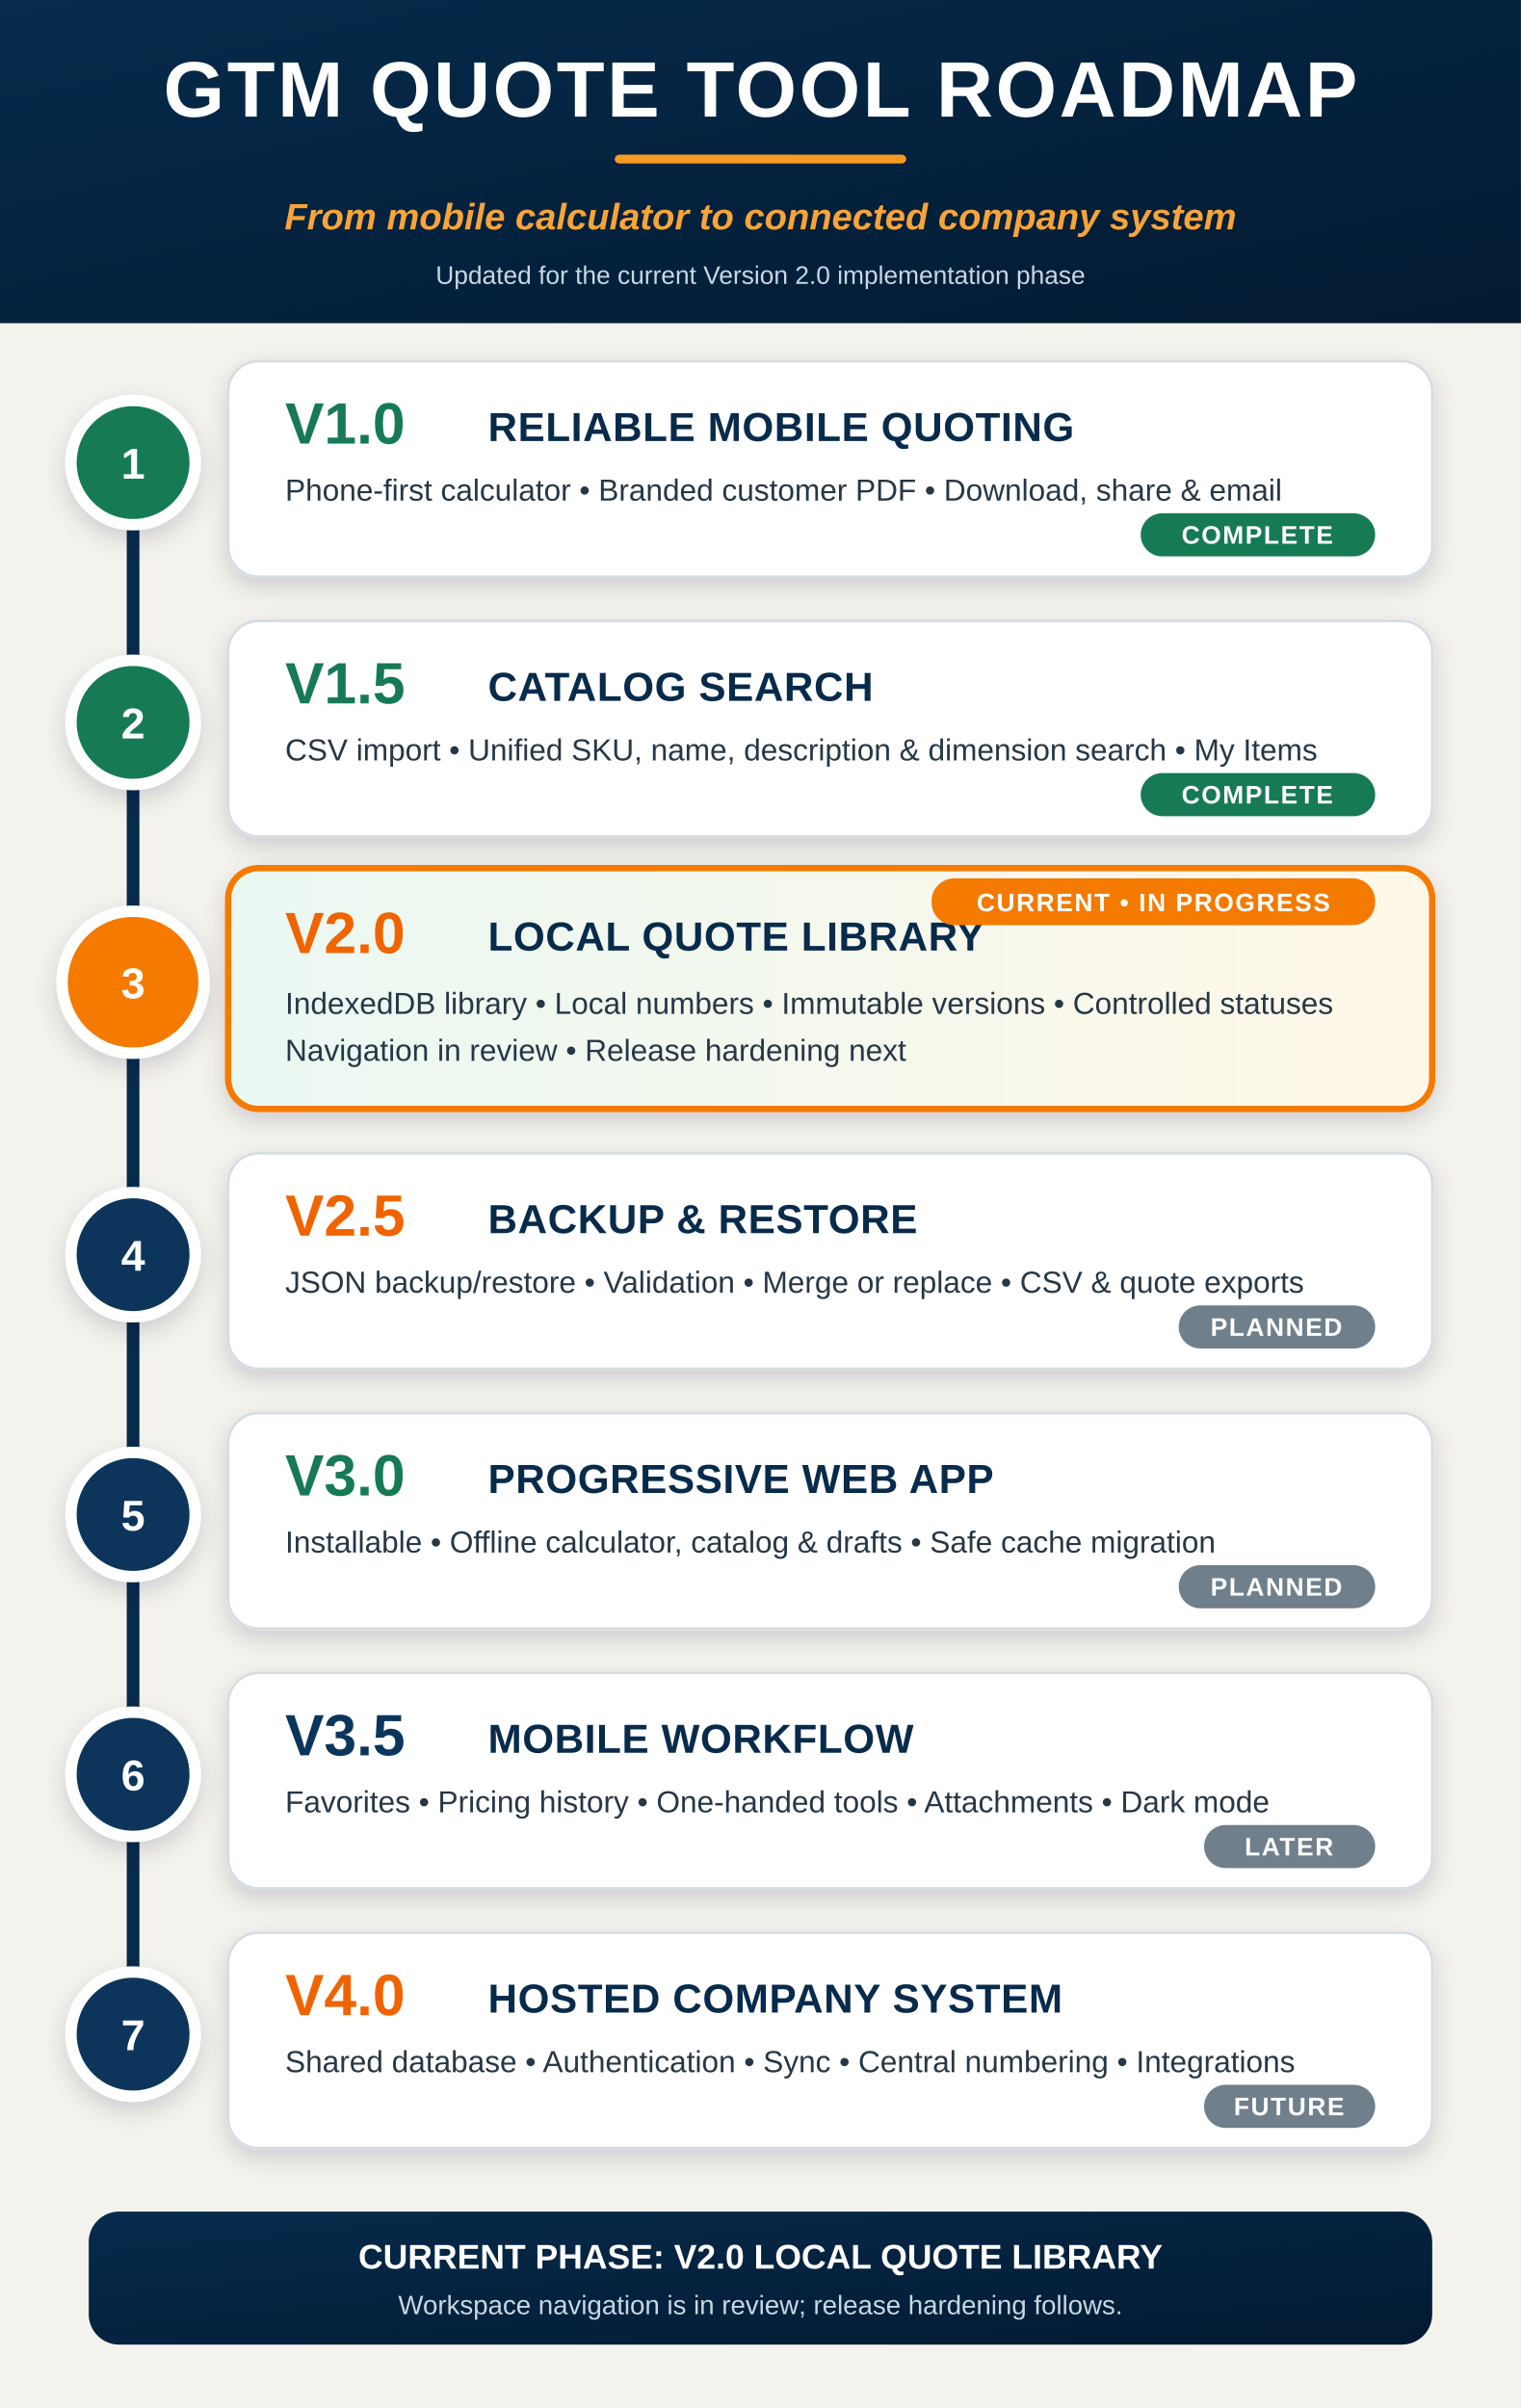
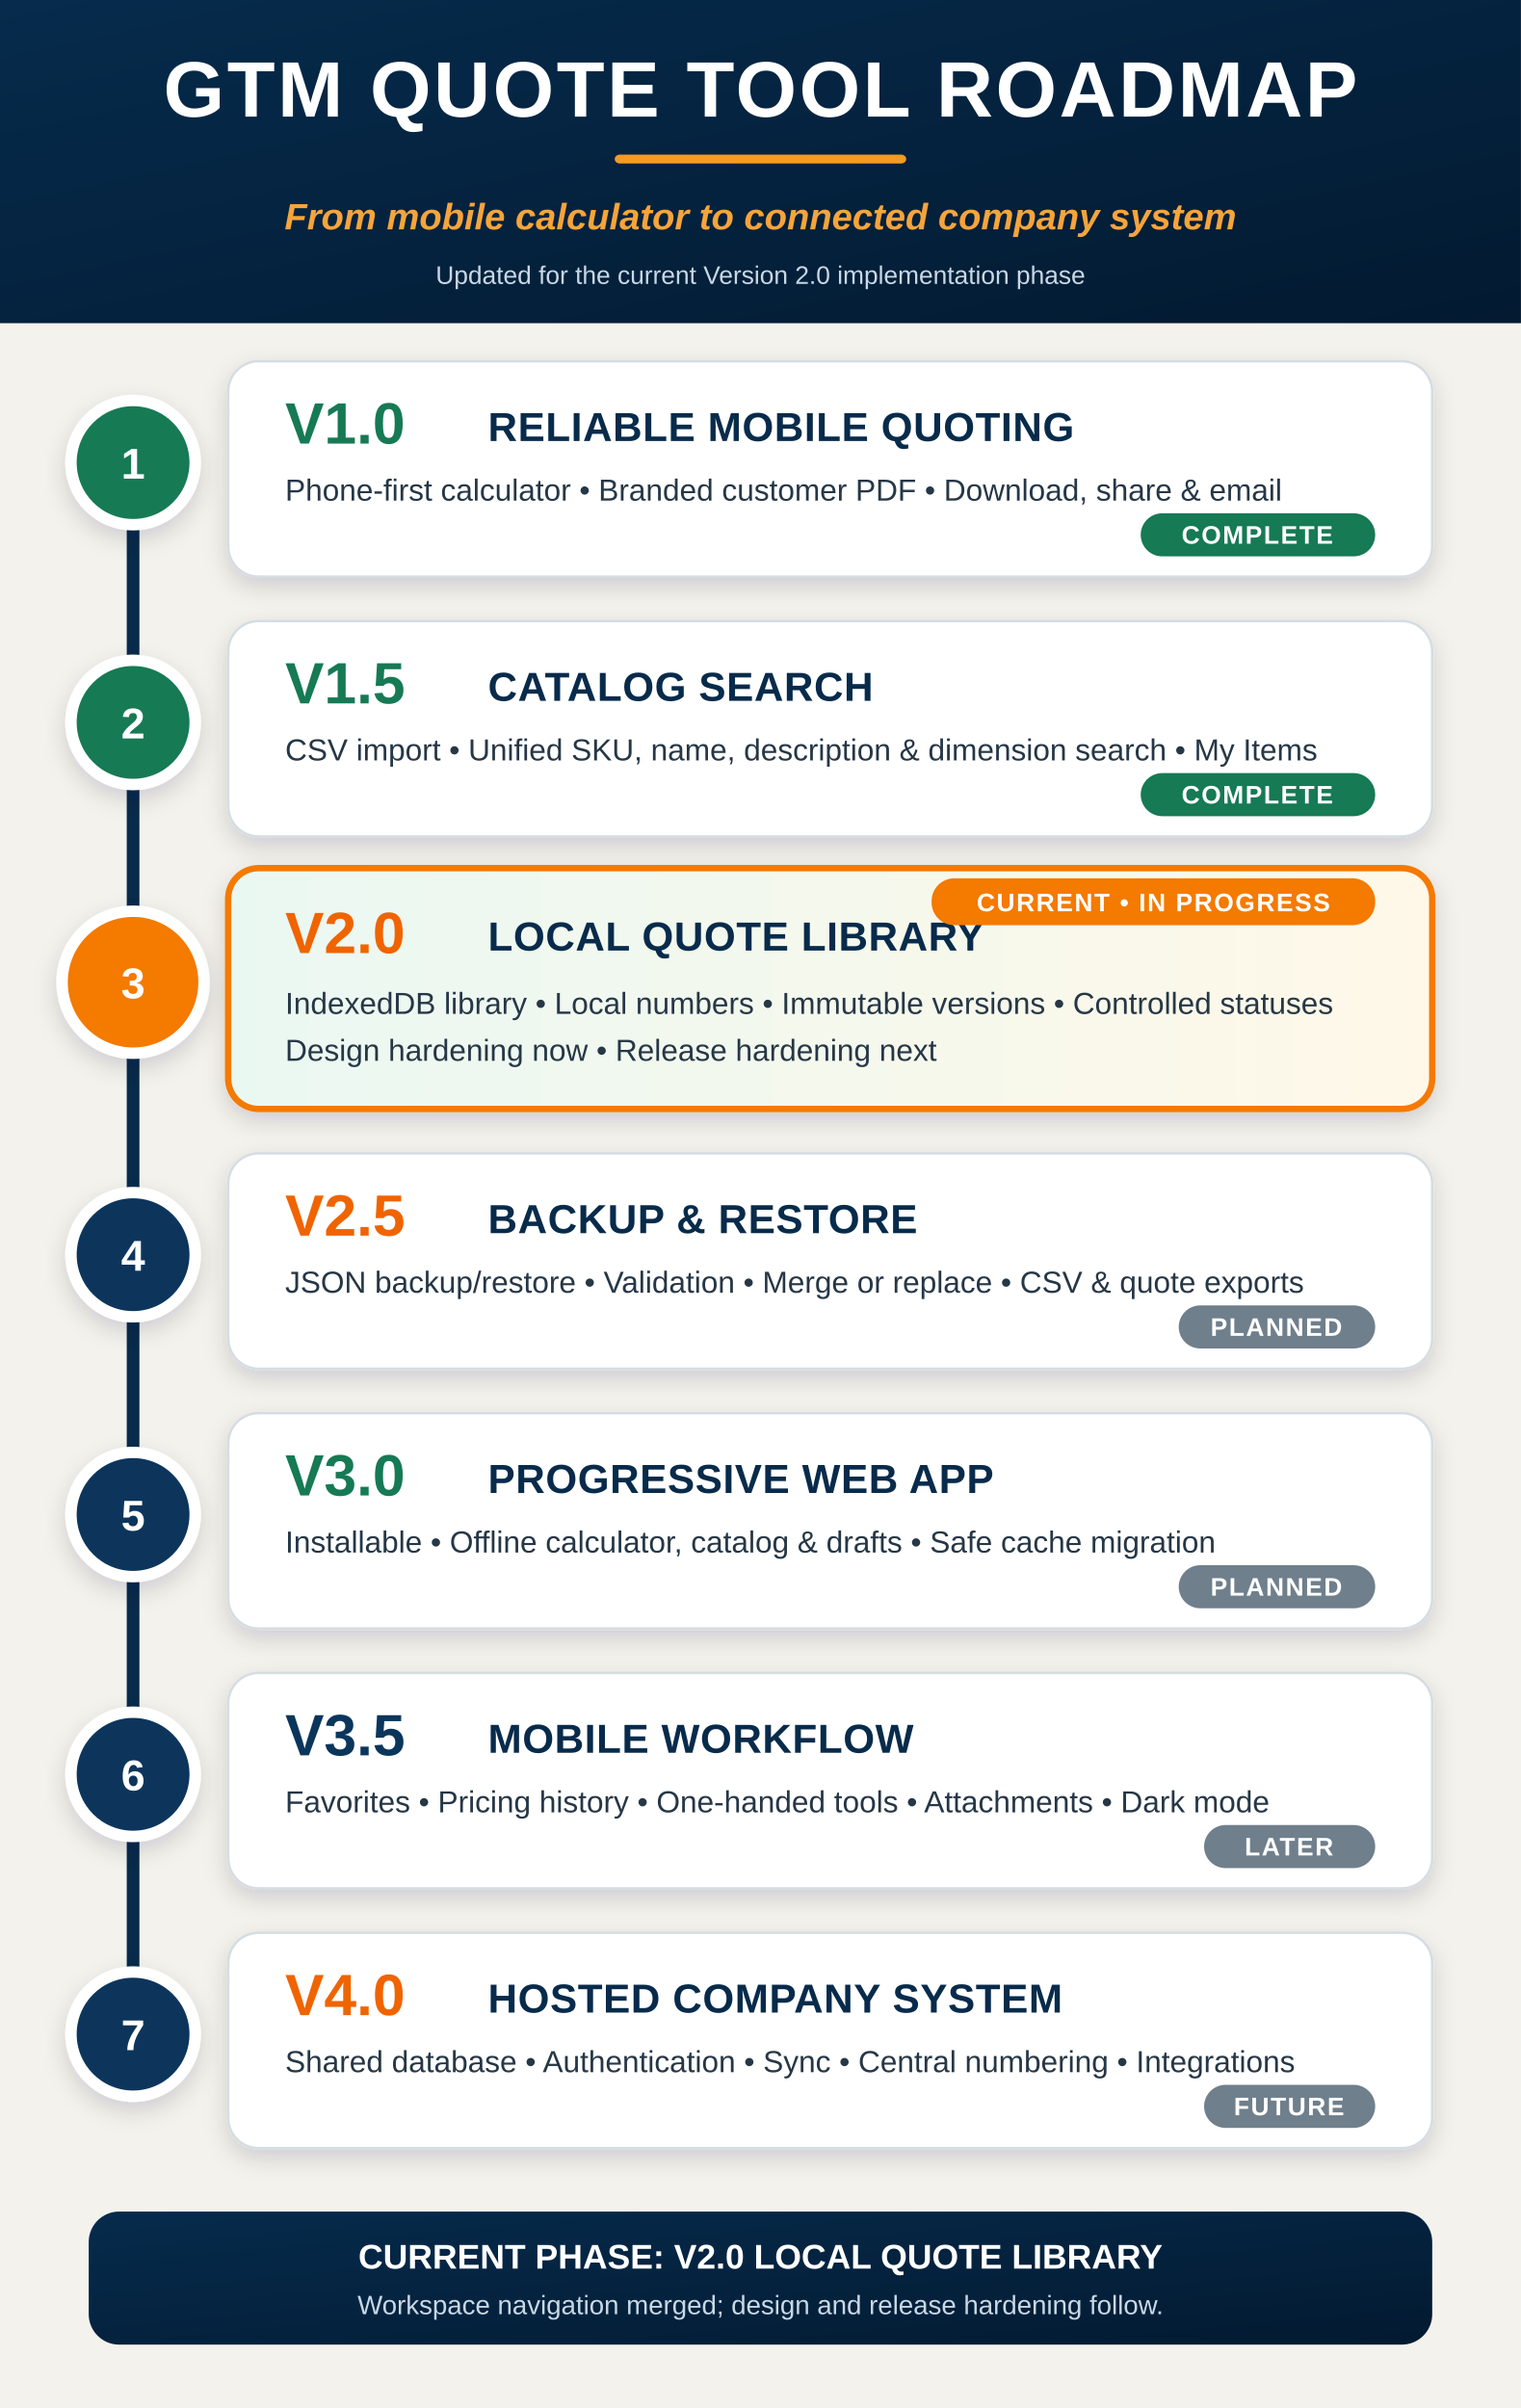
<svg xmlns="http://www.w3.org/2000/svg" width="1200" height="1900" viewBox="0 0 1200 1900" role="img" aria-labelledby="title description">
  <defs>
    <linearGradient id="header" x1="0" y1="0" x2="1" y2="1">
      <stop offset="0" stop-color="#062b4c" />
      <stop offset="1" stop-color="#031a31" />
    </linearGradient>
    <linearGradient id="current" x1="0" y1="0" x2="1" y2="0">
      <stop offset="0" stop-color="#eaf8f2" />
      <stop offset="1" stop-color="#fff8e8" />
    </linearGradient>
    <filter id="shadow" x="-20%" y="-20%" width="140%" height="150%">
      <feDropShadow dx="0" dy="7" stdDeviation="9" flood-color="#061c2f" flood-opacity="0.16" />
    </filter>
    <style>
      .card { fill: #fff; stroke: #d5dde2; stroke-width: 2; }
      .version { font: 800 46px Arial, Helvetica, sans-serif; }
      .heading { fill: #082b4b; font: 800 32px Arial, Helvetica, sans-serif; letter-spacing: .5px; }
      .body { fill: #263746; font: 24px Arial, Helvetica, sans-serif; }
      .status { font: 800 20px Arial, Helvetica, sans-serif; letter-spacing: 1.2px; }
      .step { fill: #fff; font: 800 34px Arial, Helvetica, sans-serif; text-anchor: middle; dominant-baseline: middle; }
    </style>
  </defs>
  <rect width="1200" height="1900" fill="#f4f2ed" />
  <rect width="1200" height="255" fill="url(#header)" />
  <text x="600" y="92" fill="#fff" font-family="Arial, Helvetica, sans-serif" font-size="62" font-weight="900" text-anchor="middle" letter-spacing="2">GTM QUOTE TOOL ROADMAP</text>
  <rect x="485" y="122" width="230" height="7" rx="4" fill="#f59a23" />
  <text x="600" y="181" fill="#f7a43a" font-family="Arial, Helvetica, sans-serif" font-size="29" font-weight="700" font-style="italic" text-anchor="middle">From mobile calculator to connected company system</text>
  <text x="600" y="224" fill="#c8d8e5" font-family="Arial, Helvetica, sans-serif" font-size="20" text-anchor="middle">Updated for the current Version 2.0 implementation phase</text>
  <line x1="105" y1="330" x2="105" y2="1620" stroke="#082b4b" stroke-width="10" stroke-linecap="round" />
  <circle cx="105" cy="365" r="49" fill="#167a55" stroke="#fff" stroke-width="9" filter="url(#shadow)" />
  <text class="step" x="105" y="368">1</text>
  <g filter="url(#shadow)">
    <rect class="card" x="180" y="285" width="950" height="170" rx="24" />
  </g>
  <text class="version" x="225" y="350" fill="#167a55">V1.0</text>
  <text class="heading" x="385" y="348">RELIABLE MOBILE QUOTING</text>
  <text class="body" x="225" y="395">Phone-first calculator • Branded customer PDF • Download, share &amp; email</text>
  <rect x="900" y="405" width="185" height="34" rx="17" fill="#167a55" />
  <text class="status" x="992" y="429" fill="#fff" text-anchor="middle">COMPLETE</text>
  <circle cx="105" cy="570" r="49" fill="#167a55" stroke="#fff" stroke-width="9" filter="url(#shadow)" />
  <text class="step" x="105" y="573">2</text>
  <g filter="url(#shadow)">
    <rect class="card" x="180" y="490" width="950" height="170" rx="24" />
  </g>
  <text class="version" x="225" y="555" fill="#167a55">V1.5</text>
  <text class="heading" x="385" y="553">CATALOG SEARCH</text>
  <text class="body" x="225" y="600">CSV import • Unified SKU, name, description &amp; dimension search • My Items</text>
  <rect x="900" y="610" width="185" height="34" rx="17" fill="#167a55" />
  <text class="status" x="992" y="634" fill="#fff" text-anchor="middle">COMPLETE</text>
  <circle cx="105" cy="775" r="56" fill="#f47a00" stroke="#fff" stroke-width="9" filter="url(#shadow)" />
  <text class="step" x="105" y="778">3</text>
  <g filter="url(#shadow)">
    <rect x="180" y="685" width="950" height="190" rx="24" fill="url(#current)" stroke="#f47a00" stroke-width="5" />
  </g>
  <text class="version" x="225" y="752" fill="#f06400">V2.0</text>
  <text class="heading" x="385" y="750">LOCAL QUOTE LIBRARY</text>
  <text class="body" x="225" y="800">IndexedDB library • Local numbers • Immutable versions • Controlled statuses</text>
-   <text class="body" x="225" y="837">Navigation in review • Release hardening next</text>
+   <text class="body" x="225" y="837">Design hardening now • Release hardening next</text>
  <rect x="735" y="693" width="350" height="37" rx="18" fill="#f47a00" />
  <text class="status" x="910" y="719" fill="#fff" text-anchor="middle">CURRENT • IN PROGRESS</text>
  <circle cx="105" cy="990" r="49" fill="#0b365c" stroke="#fff" stroke-width="9" filter="url(#shadow)" />
  <text class="step" x="105" y="993">4</text>
  <g filter="url(#shadow)">
    <rect class="card" x="180" y="910" width="950" height="170" rx="24" />
  </g>
  <text class="version" x="225" y="975" fill="#f06400">V2.5</text>
  <text class="heading" x="385" y="973">BACKUP &amp; RESTORE</text>
  <text class="body" x="225" y="1020">JSON backup/restore • Validation • Merge or replace • CSV &amp; quote exports</text>
  <rect x="930" y="1030" width="155" height="34" rx="17" fill="#6f7f8c" />
  <text class="status" x="1007" y="1054" fill="#fff" text-anchor="middle">PLANNED</text>
  <circle cx="105" cy="1195" r="49" fill="#0b365c" stroke="#fff" stroke-width="9" filter="url(#shadow)" />
  <text class="step" x="105" y="1198">5</text>
  <g filter="url(#shadow)">
    <rect class="card" x="180" y="1115" width="950" height="170" rx="24" />
  </g>
  <text class="version" x="225" y="1180" fill="#167a55">V3.0</text>
  <text class="heading" x="385" y="1178">PROGRESSIVE WEB APP</text>
  <text class="body" x="225" y="1225">Installable • Offline calculator, catalog &amp; drafts • Safe cache migration</text>
  <rect x="930" y="1235" width="155" height="34" rx="17" fill="#6f7f8c" />
  <text class="status" x="1007" y="1259" fill="#fff" text-anchor="middle">PLANNED</text>
  <circle cx="105" cy="1400" r="49" fill="#0b365c" stroke="#fff" stroke-width="9" filter="url(#shadow)" />
  <text class="step" x="105" y="1403">6</text>
  <g filter="url(#shadow)">
    <rect class="card" x="180" y="1320" width="950" height="170" rx="24" />
  </g>
  <text class="version" x="225" y="1385" fill="#0b365c">V3.5</text>
  <text class="heading" x="385" y="1383">MOBILE WORKFLOW</text>
  <text class="body" x="225" y="1430">Favorites • Pricing history • One-handed tools • Attachments • Dark mode</text>
  <rect x="950" y="1440" width="135" height="34" rx="17" fill="#6f7f8c" />
  <text class="status" x="1017" y="1464" fill="#fff" text-anchor="middle">LATER</text>
  <circle cx="105" cy="1605" r="49" fill="#0b365c" stroke="#fff" stroke-width="9" filter="url(#shadow)" />
  <text class="step" x="105" y="1608">7</text>
  <g filter="url(#shadow)">
    <rect class="card" x="180" y="1525" width="950" height="170" rx="24" />
  </g>
  <text class="version" x="225" y="1590" fill="#f06400">V4.0</text>
  <text class="heading" x="385" y="1588">HOSTED COMPANY SYSTEM</text>
  <text class="body" x="225" y="1635">Shared database • Authentication • Sync • Central numbering • Integrations</text>
  <rect x="950" y="1645" width="135" height="34" rx="17" fill="#6f7f8c" />
  <text class="status" x="1017" y="1669" fill="#fff" text-anchor="middle">FUTURE</text>
  <rect x="70" y="1745" width="1060" height="105" rx="24" fill="url(#header)" />
  <text x="600" y="1790" fill="#fff" font-family="Arial, Helvetica, sans-serif" font-size="27" font-weight="800" text-anchor="middle">CURRENT PHASE: V2.0 LOCAL QUOTE LIBRARY</text>
-   <text x="600" y="1826" fill="#c8d8e5" font-family="Arial, Helvetica, sans-serif" font-size="21" text-anchor="middle">Workspace navigation is in review; release hardening follows.</text>
+   <text x="600" y="1826" fill="#c8d8e5" font-family="Arial, Helvetica, sans-serif" font-size="21" text-anchor="middle">Workspace navigation merged; design and release hardening follow.</text>
</svg>
